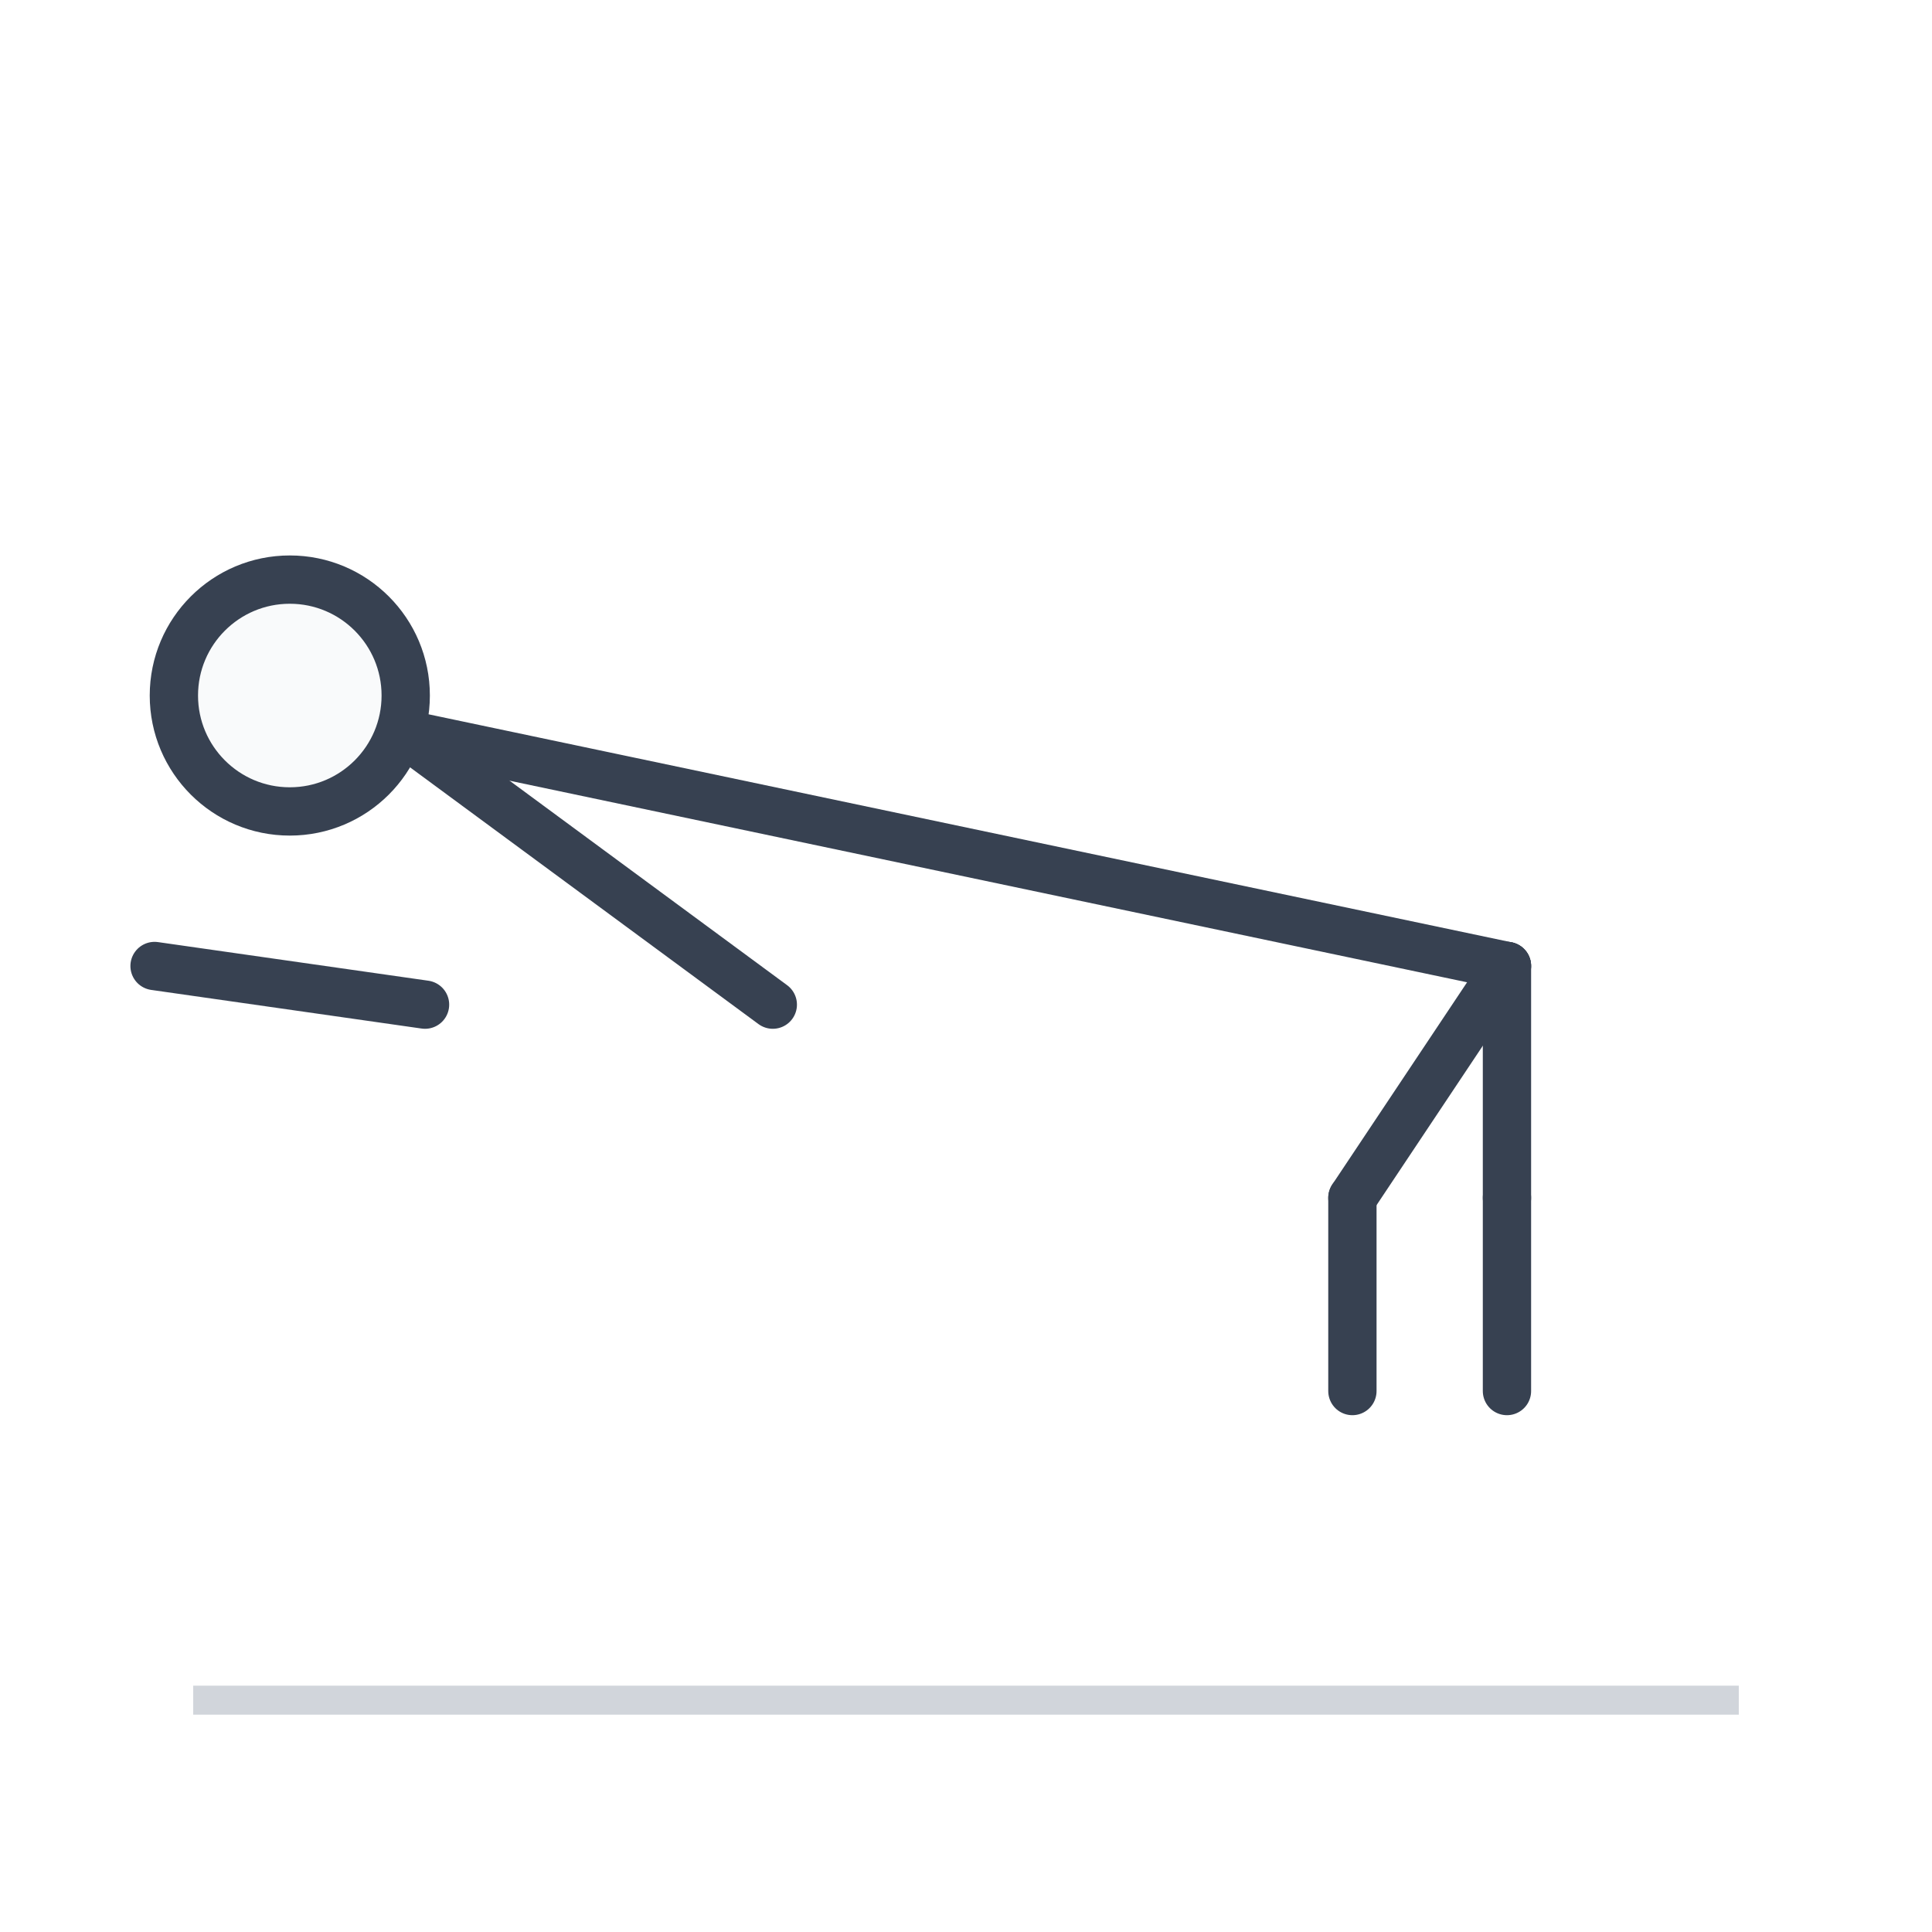
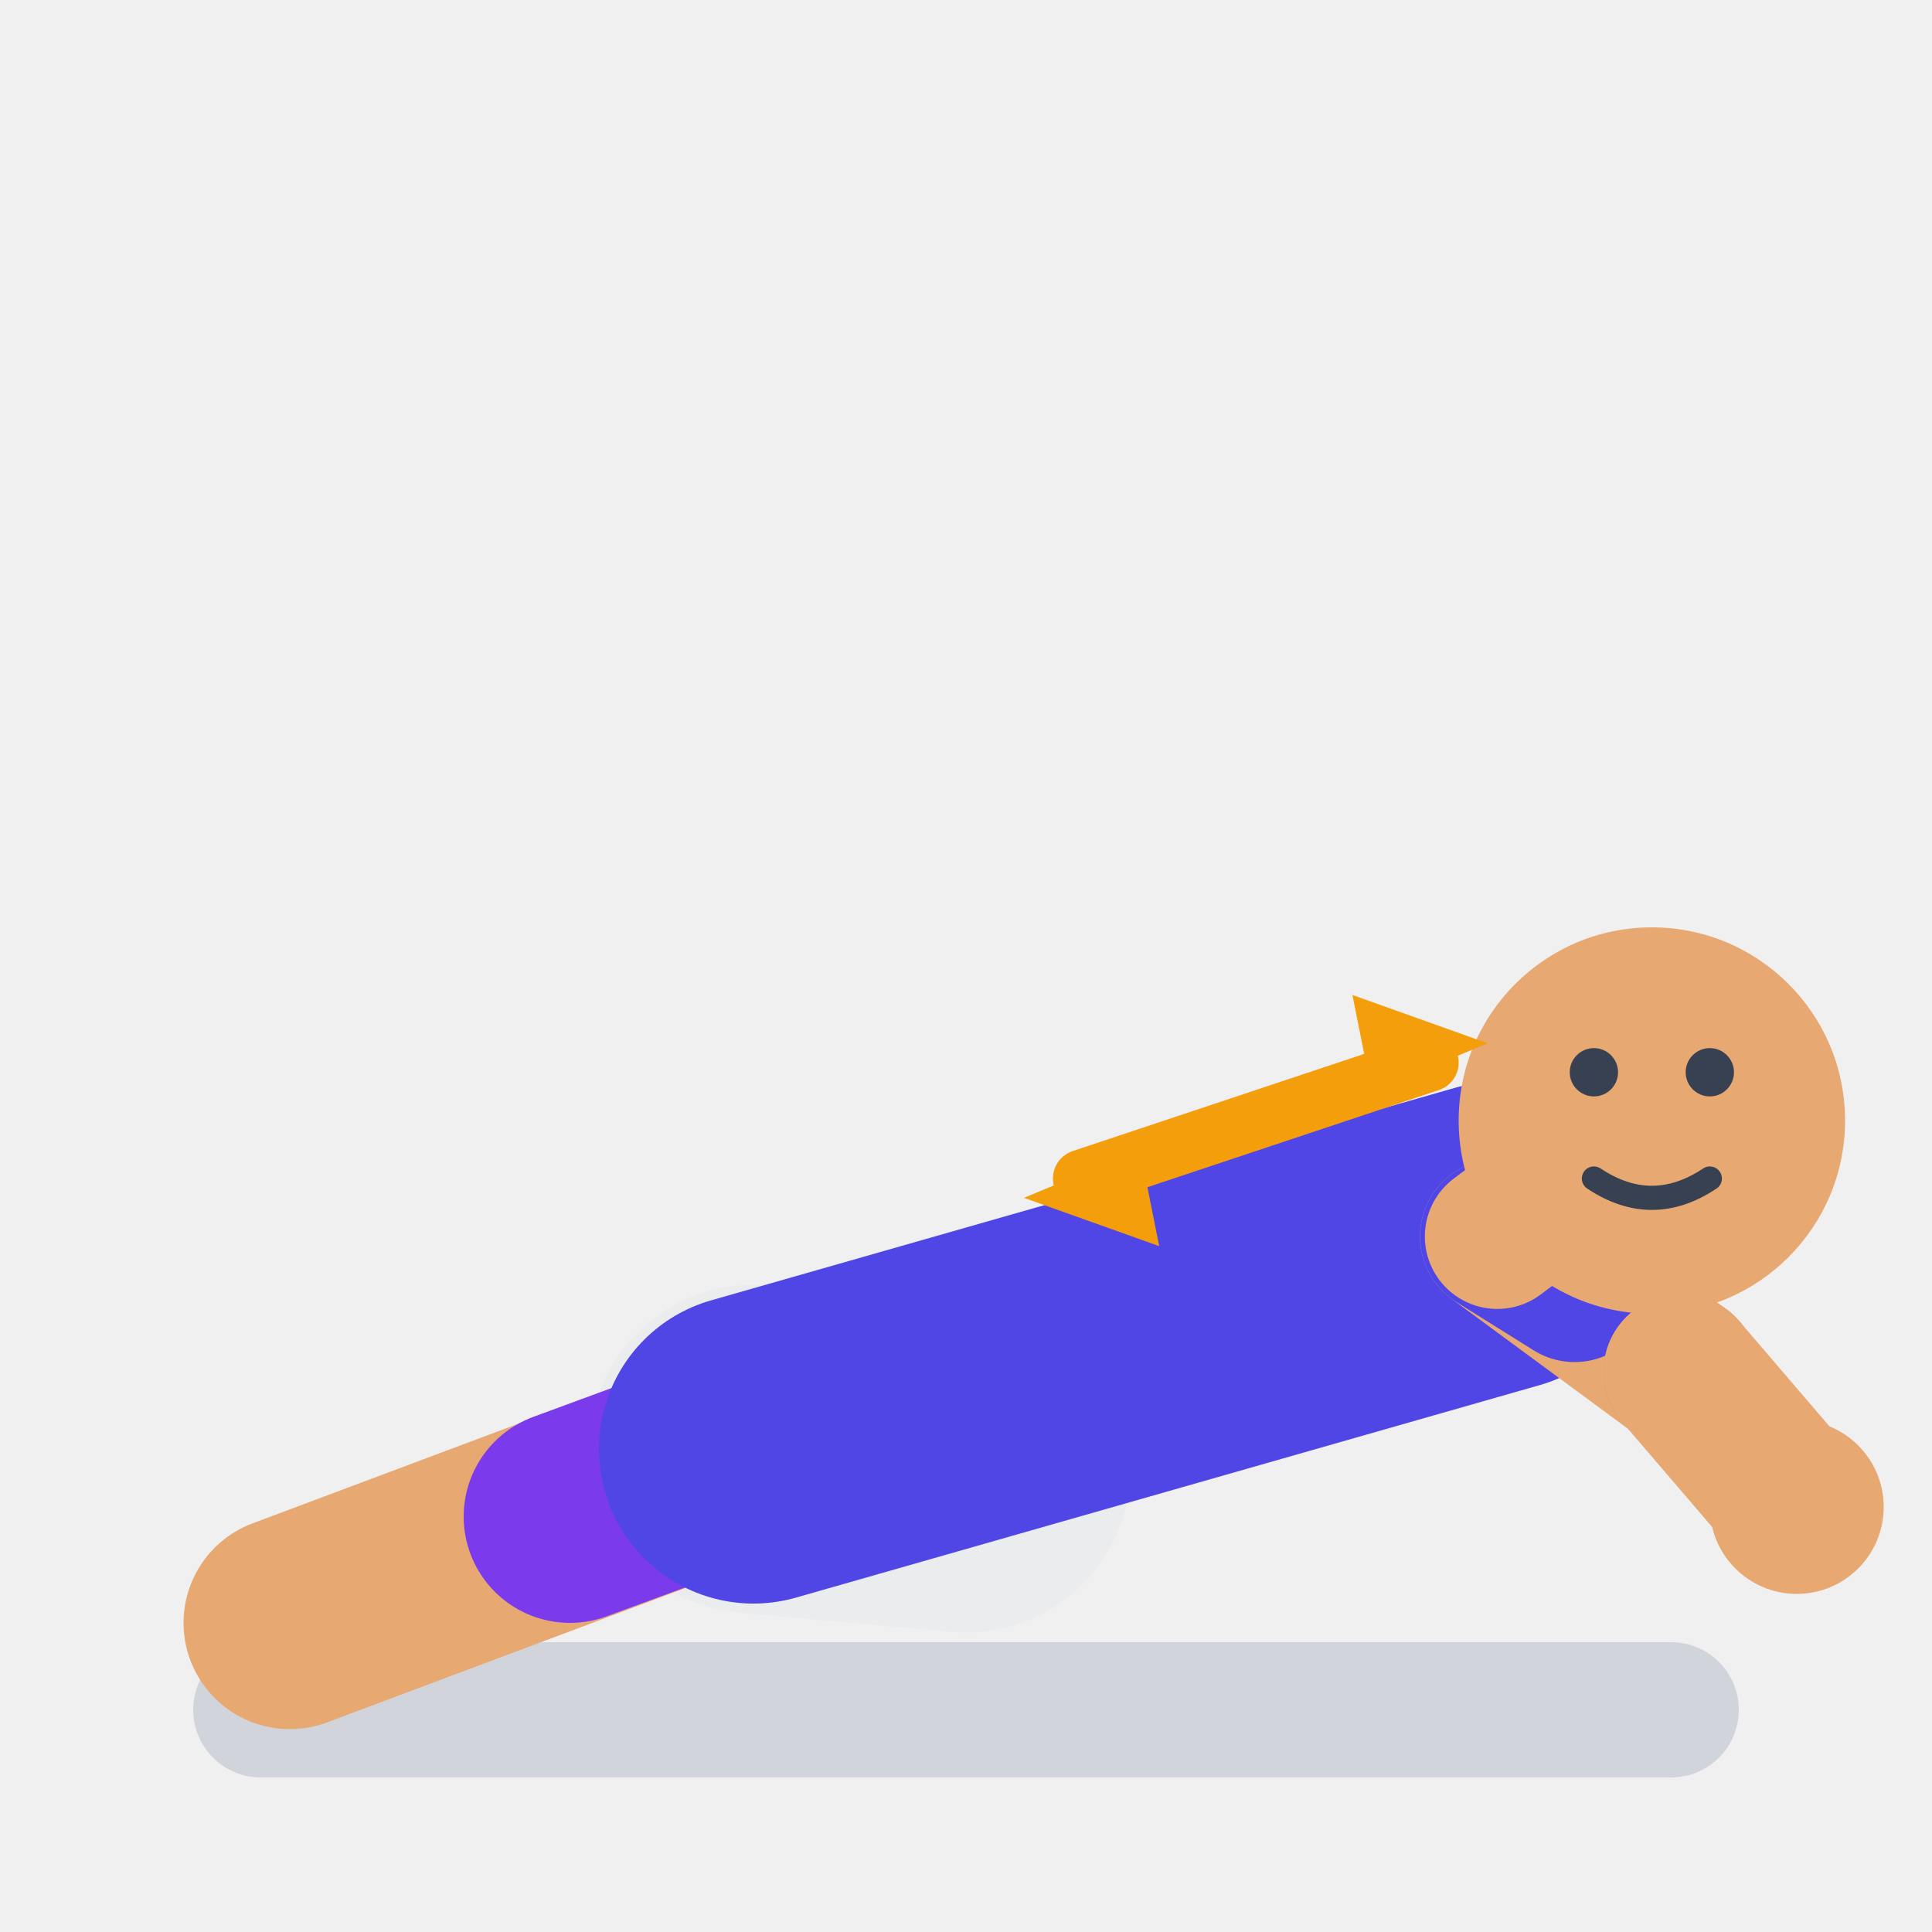
- <svg xmlns="http://www.w3.org/2000/svg" viewBox="0 0 100 100" width="100" height="100">
-   <rect width="100" height="100" fill="white" />
-   <line x1="10" y1="88" x2="90" y2="88" stroke="#d1d5db" stroke-width="1.5" />
-   <circle cx="15" cy="36" r="6" fill="#f9fafb" stroke="#374151" stroke-width="2.5" />
-   <line x1="21" y1="38" x2="78" y2="50" stroke="#374151" stroke-width="2.5" stroke-linecap="round" />
-   <line x1="8" y1="50" x2="22" y2="52" stroke="#374151" stroke-width="2.5" stroke-linecap="round" />
-   <line x1="21" y1="38" x2="40" y2="52" stroke="#374151" stroke-width="2.5" stroke-linecap="round" />
-   <line x1="78" y1="50" x2="78" y2="62" stroke="#374151" stroke-width="2.5" stroke-linecap="round" />
-   <line x1="78" y1="50" x2="70" y2="62" stroke="#374151" stroke-width="2.5" stroke-linecap="round" />
-   <line x1="78" y1="62" x2="78" y2="72" stroke="#374151" stroke-width="2.5" stroke-linecap="round" />
-   <line x1="70" y1="62" x2="70" y2="72" stroke="#374151" stroke-width="2.5" stroke-linecap="round" />
+ <svg xmlns="http://www.w3.org/2000/svg" viewBox="0 0 200 200" width="200" height="200">
+   <rect x="20" y="170" width="160" height="14" rx="7" fill="#D1D5DB" />
+   <line x1="78" y1="150" x2="100" y2="152" stroke="#E5E7EB" stroke-width="34" stroke-linecap="round" opacity="0.45" />
+   <line x1="78" y1="150" x2="30" y2="168" stroke="#E8A872" stroke-width="22" stroke-linecap="round" />
+   <line x1="78" y1="150" x2="59" y2="157" stroke="#7C3AED" stroke-width="22" stroke-linecap="round" />
+   <circle cx="30" cy="168" r="8" fill="#E8A872" />
+   <line x1="78" y1="150" x2="155" y2="128" stroke="#4F46E5" stroke-width="32" stroke-linecap="round" />
+   <line x1="155" y1="128" x2="174" y2="142" stroke="#E8A872" stroke-width="16" stroke-linecap="round" />
+   <line x1="155" y1="128" x2="163" y2="133" stroke="#4F46E5" stroke-width="16" stroke-linecap="round" />
+   <circle cx="174" cy="142" r="8" fill="#CF8E55" />
+   <line x1="174" y1="142" x2="186" y2="156" stroke="#E8A872" stroke-width="16" stroke-linecap="round" />
+   <circle cx="186" cy="156" r="9" fill="#E8A872" />
+   <line x1="155" y1="128" x2="163" y2="122" stroke="#E8A872" stroke-width="15" stroke-linecap="round" />
+   <circle cx="171" cy="116" r="20" fill="#E8A872" />
+   <circle cx="165" cy="111" r="2.5" fill="#374151" />
+   <circle cx="177" cy="111" r="2.5" fill="#374151" />
+   <path d="M165,122 Q171,126 177,122" stroke="#374151" stroke-width="2.5" fill="none" stroke-linecap="round" />
+   <path d="M148,110 L112,122" stroke="#F59E0B" stroke-width="6" stroke-linecap="round" />
+   <polygon points="106,124 118,119 120,129" fill="#F59E0B" />
+   <polygon points="154,108 142,113 140,103" fill="#F59E0B" />
</svg>
